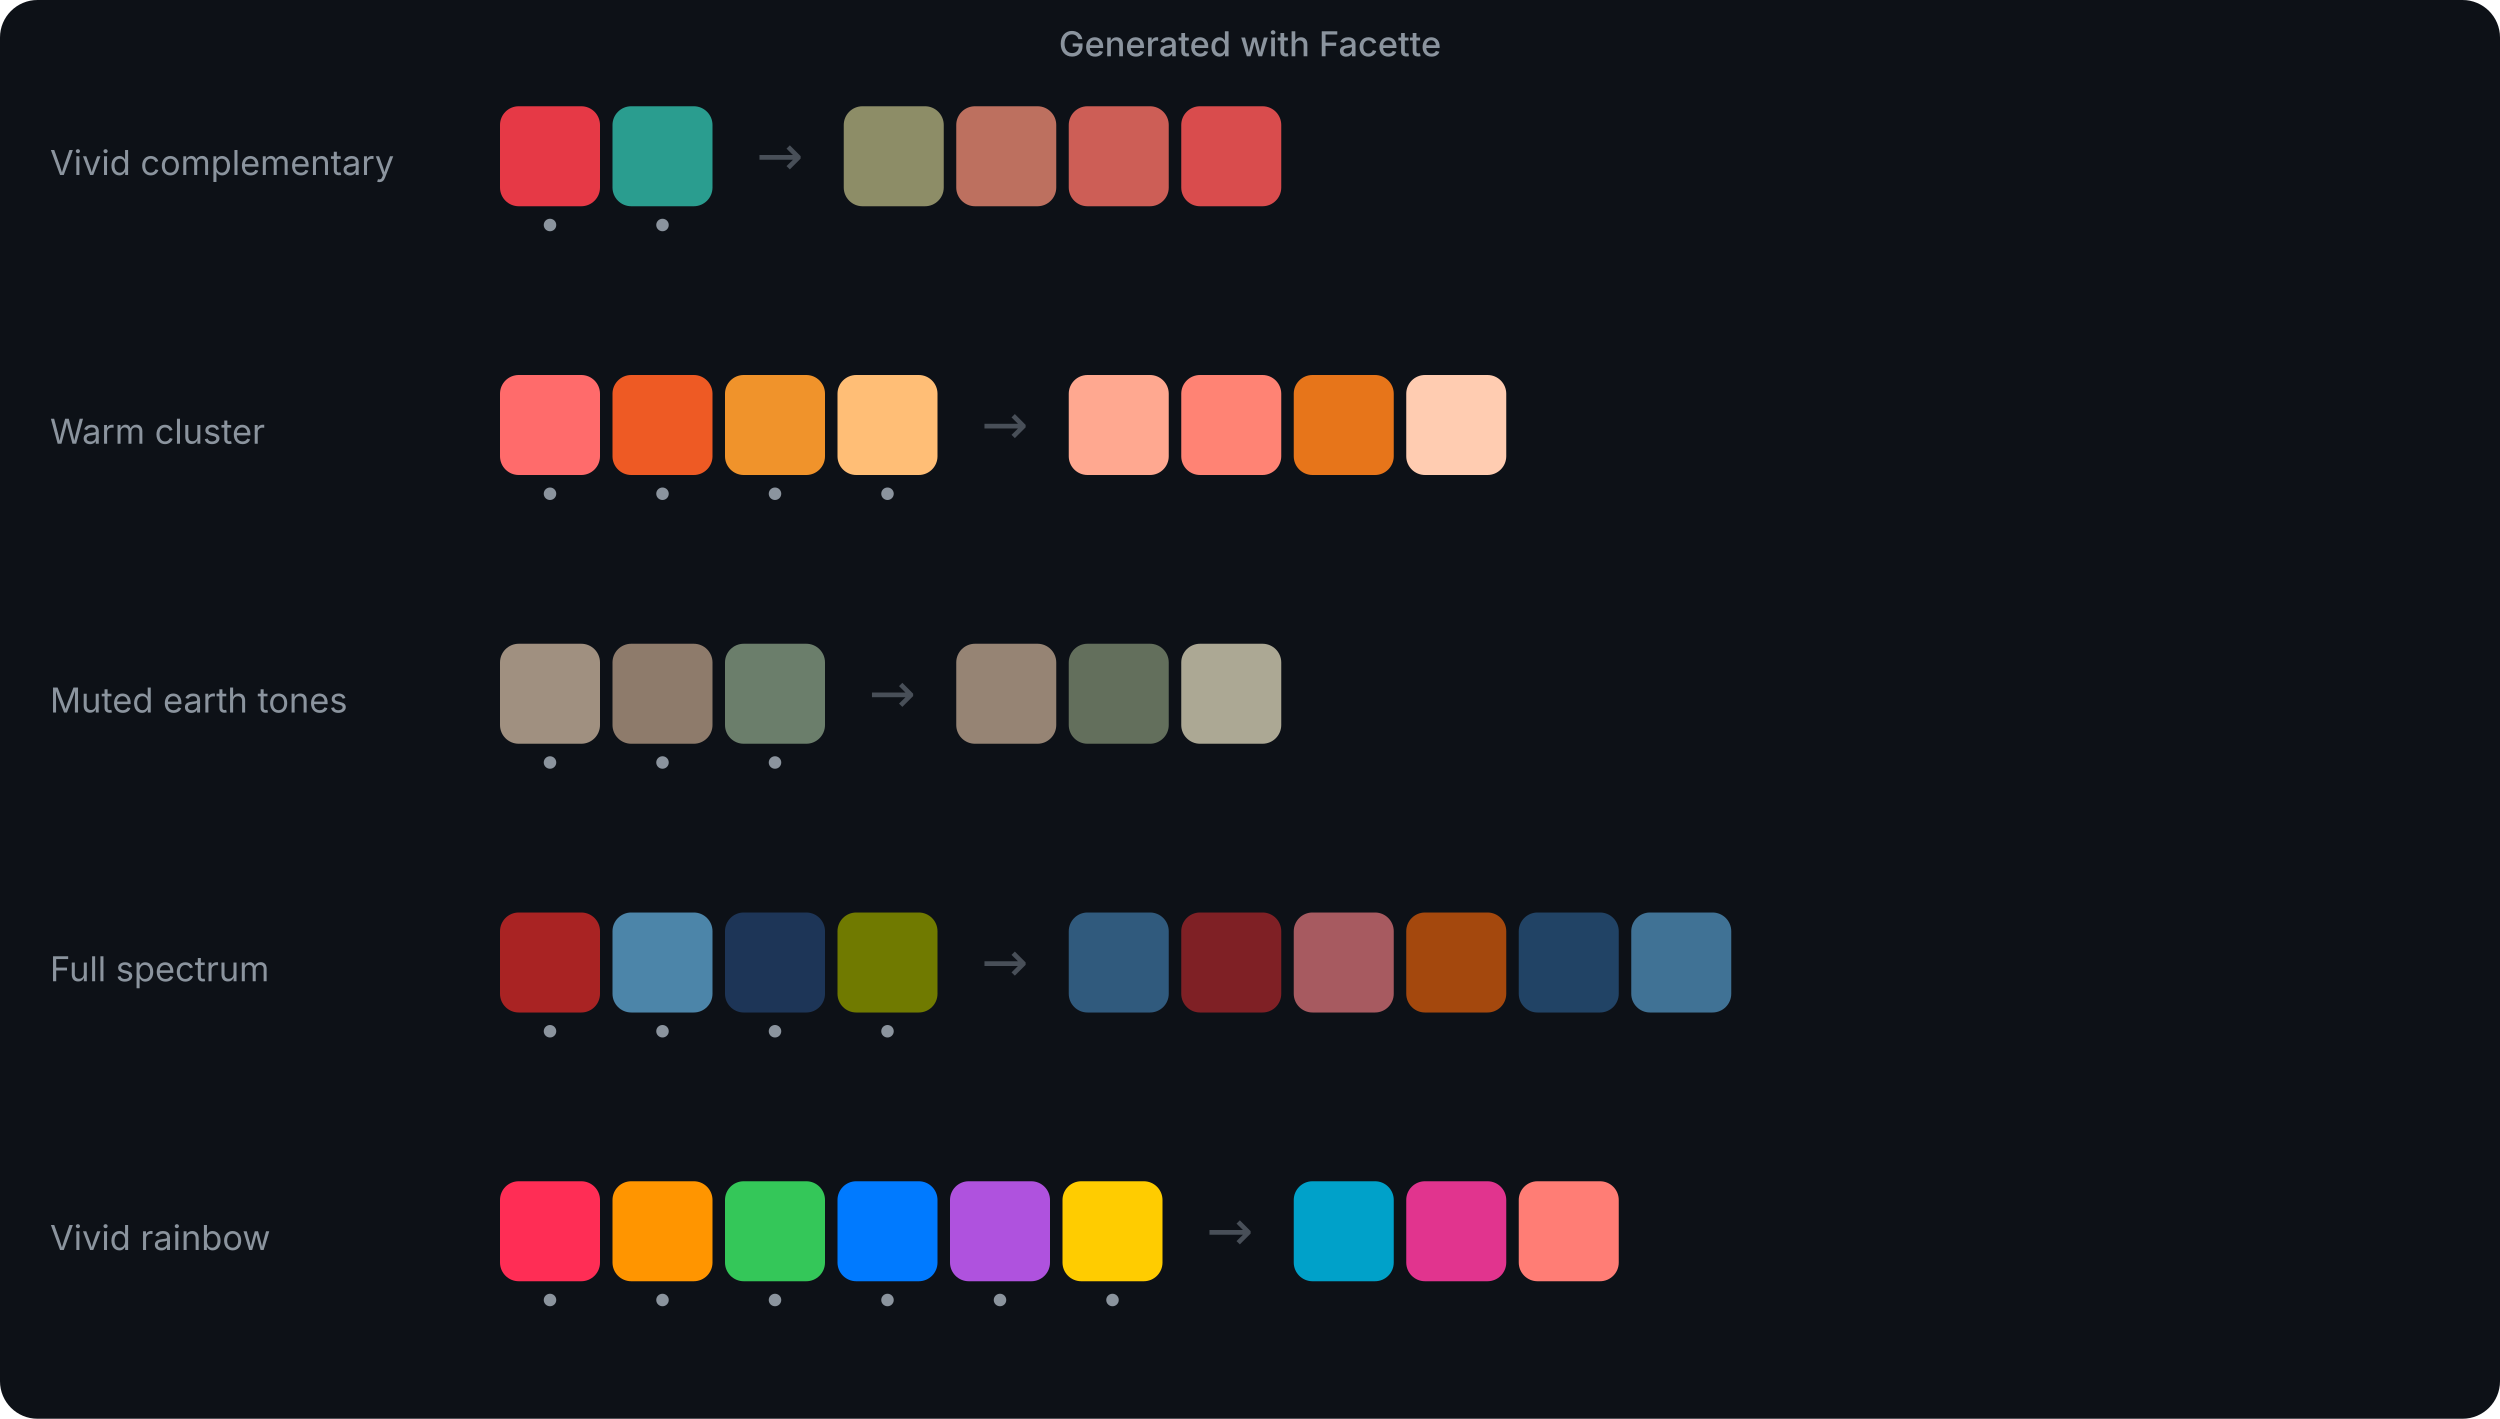
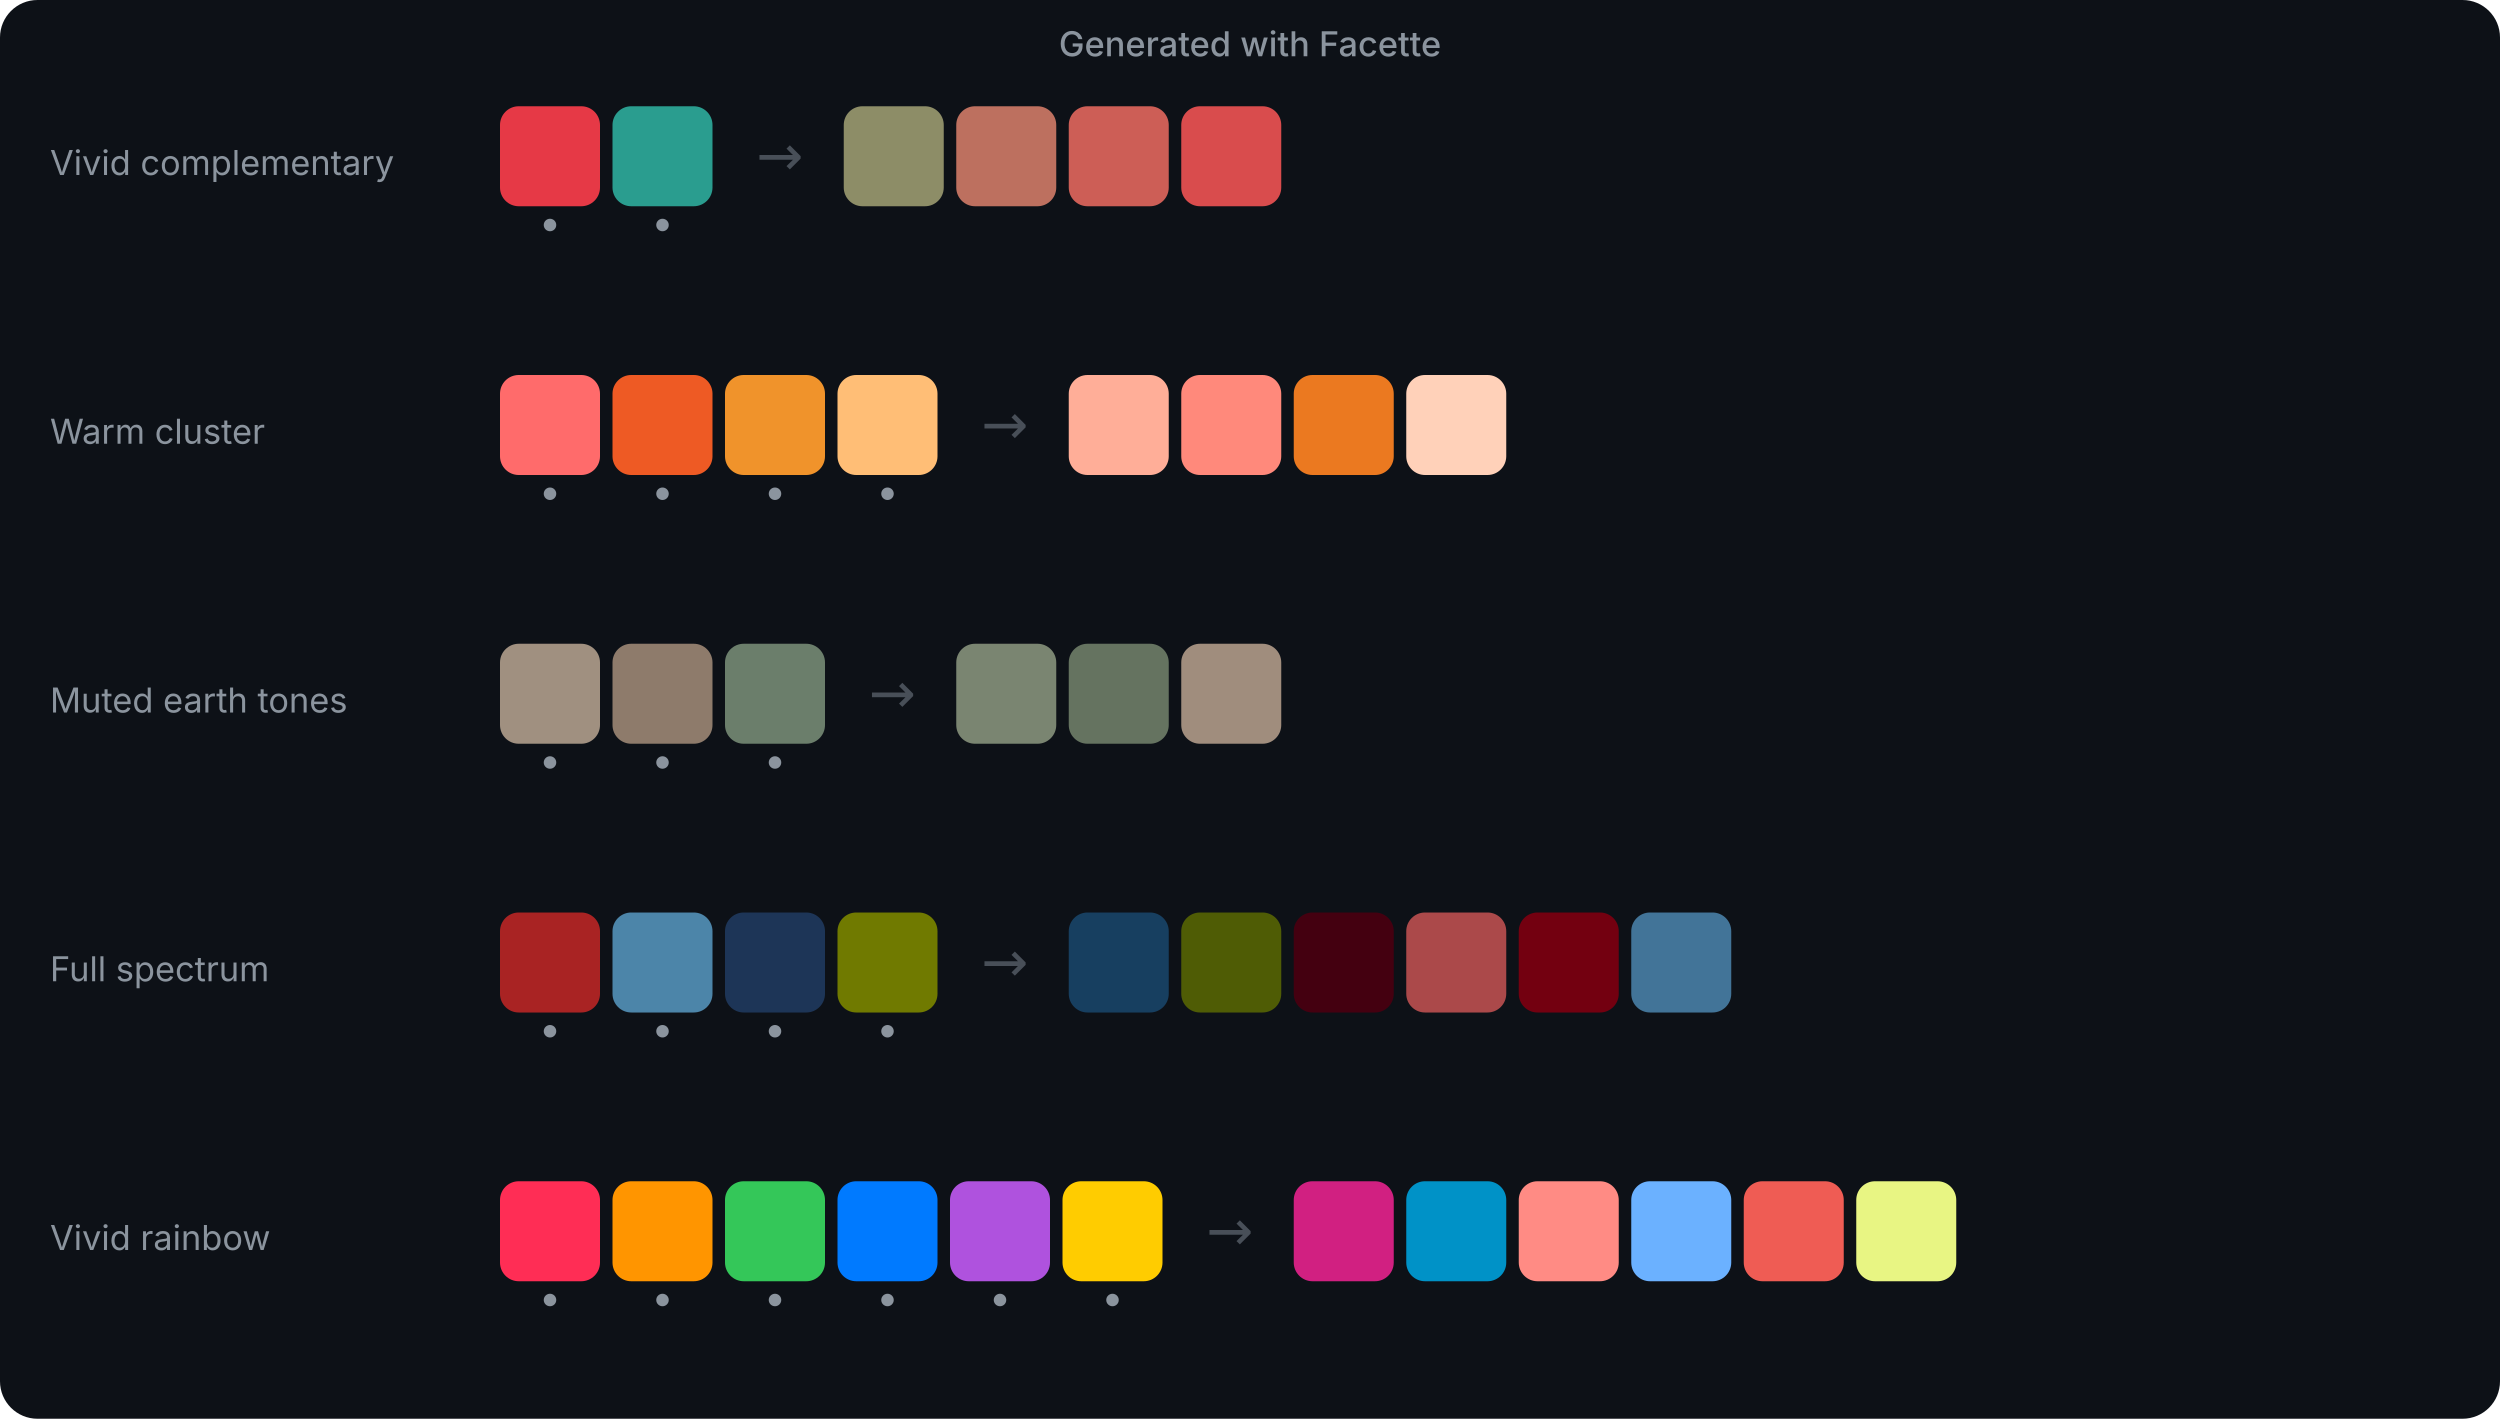
<svg xmlns="http://www.w3.org/2000/svg" width="800" height="454" viewBox="0 0 800 454">
  <rect width="800" height="454" fill="#0d1117" rx="12" />
  <text x="400" y="18" fill="#8b949e" font-family="system-ui, -apple-system, sans-serif" font-size="11" text-anchor="middle" font-weight="500">Generated with Facette</text>
  <text x="16" y="56" fill="#8b949e" font-family="system-ui, -apple-system, sans-serif" font-size="11">Vivid complementary</text>
  <rect x="160" y="34" width="32" height="32" rx="6" fill="#e63946" />
  <circle cx="176" cy="72" r="2" fill="#8b949e" />
  <rect x="196" y="34" width="32" height="32" rx="6" fill="#2a9d8f" />
  <circle cx="212" cy="72" r="2" fill="#8b949e" />
  <text x="242" y="56" fill="#484f58" font-family="system-ui, sans-serif" font-size="18">→</text>
  <rect x="270" y="34" width="32" height="32" rx="6" fill="#8d8d67" />
  <rect x="306" y="34" width="32" height="32" rx="6" fill="#bd705f" />
  <rect x="342" y="34" width="32" height="32" rx="6" fill="#cd5e56" />
  <rect x="378" y="34" width="32" height="32" rx="6" fill="#d94c4d" />
  <text x="16" y="142" fill="#8b949e" font-family="system-ui, -apple-system, sans-serif" font-size="11">Warm cluster</text>
  <rect x="160" y="120" width="32" height="32" rx="6" fill="#ff6b6b" />
  <circle cx="176" cy="158" r="2" fill="#8b949e" />
  <rect x="196" y="120" width="32" height="32" rx="6" fill="#ee5a24" />
  <circle cx="212" cy="158" r="2" fill="#8b949e" />
  <rect x="232" y="120" width="32" height="32" rx="6" fill="#f0932b" />
  <circle cx="248" cy="158" r="2" fill="#8b949e" />
  <rect x="268" y="120" width="32" height="32" rx="6" fill="#ffbe76" />
  <circle cx="284" cy="158" r="2" fill="#8b949e" />
  <text x="314" y="142" fill="#484f58" font-family="system-ui, sans-serif" font-size="18">→</text>
-   <rect x="342" y="120" width="32" height="32" rx="6" fill="#ffa890" />
-   <rect x="378" y="120" width="32" height="32" rx="6" fill="#ff8374" />
-   <rect x="414" y="120" width="32" height="32" rx="6" fill="#e7751a" />
-   <rect x="450" y="120" width="32" height="32" rx="6" fill="#ffccb1" />
+   <rect x="342" y="120" width="32" height="32" rx="6" fill="#ffae98" />
+   <rect x="378" y="120" width="32" height="32" rx="6" fill="#ff897b" />
+   <rect x="414" y="120" width="32" height="32" rx="6" fill="#eb7920" />
+   <rect x="450" y="120" width="32" height="32" rx="6" fill="#ffd1b9" />
  <text x="16" y="228" fill="#8b949e" font-family="system-ui, -apple-system, sans-serif" font-size="11">Muted earth tones</text>
  <rect x="160" y="206" width="32" height="32" rx="6" fill="#a09080" />
  <circle cx="176" cy="244" r="2" fill="#8b949e" />
  <rect x="196" y="206" width="32" height="32" rx="6" fill="#8e7b6b" />
  <circle cx="212" cy="244" r="2" fill="#8b949e" />
  <rect x="232" y="206" width="32" height="32" rx="6" fill="#6b7e6b" />
  <circle cx="248" cy="244" r="2" fill="#8b949e" />
  <text x="278" y="228" fill="#484f58" font-family="system-ui, sans-serif" font-size="18">→</text>
-   <rect x="306" y="206" width="32" height="32" rx="6" fill="#968474" />
-   <rect x="342" y="206" width="32" height="32" rx="6" fill="#636f5c" />
-   <rect x="378" y="206" width="32" height="32" rx="6" fill="#aca894" />
+   <rect x="306" y="206" width="32" height="32" rx="6" fill="#7a8571" />
+   <rect x="342" y="206" width="32" height="32" rx="6" fill="#657360" />
+   <rect x="378" y="206" width="32" height="32" rx="6" fill="#a08d7d" />
  <text x="16" y="314" fill="#8b949e" font-family="system-ui, -apple-system, sans-serif" font-size="11">Full spectrum</text>
  <rect x="160" y="292" width="32" height="32" rx="6" fill="#a92323" />
  <circle cx="176" cy="330" r="2" fill="#8b949e" />
  <rect x="196" y="292" width="32" height="32" rx="6" fill="#4c85a9" />
  <circle cx="212" cy="330" r="2" fill="#8b949e" />
  <rect x="232" y="292" width="32" height="32" rx="6" fill="#1d3557" />
  <circle cx="248" cy="330" r="2" fill="#8b949e" />
  <rect x="268" y="292" width="32" height="32" rx="6" fill="#707a00" />
  <circle cx="284" cy="330" r="2" fill="#8b949e" />
  <text x="314" y="314" fill="#484f58" font-family="system-ui, sans-serif" font-size="18">→</text>
-   <rect x="342" y="292" width="32" height="32" rx="6" fill="#305a7d" />
-   <rect x="378" y="292" width="32" height="32" rx="6" fill="#7f2025" />
-   <rect x="414" y="292" width="32" height="32" rx="6" fill="#a75a60" />
-   <rect x="450" y="292" width="32" height="32" rx="6" fill="#a4480d" />
-   <rect x="486" y="292" width="32" height="32" rx="6" fill="#214365" />
-   <rect x="522" y="292" width="32" height="32" rx="6" fill="#407295" />
+   <rect x="342" y="292" width="32" height="32" rx="6" fill="#173f60" />
+   <rect x="378" y="292" width="32" height="32" rx="6" fill="#4f5c05" />
+   <rect x="414" y="292" width="32" height="32" rx="6" fill="#440010" />
+   <rect x="450" y="292" width="32" height="32" rx="6" fill="#ab494a" />
+   <rect x="486" y="292" width="32" height="32" rx="6" fill="#730010" />
+   <rect x="522" y="292" width="32" height="32" rx="6" fill="#427498" />
  <text x="16" y="400" fill="#8b949e" font-family="system-ui, -apple-system, sans-serif" font-size="11">Vivid rainbow</text>
  <rect x="160" y="378" width="32" height="32" rx="6" fill="#ff2d55" />
  <circle cx="176" cy="416" r="2" fill="#8b949e" />
  <rect x="196" y="378" width="32" height="32" rx="6" fill="#ff9500" />
  <circle cx="212" cy="416" r="2" fill="#8b949e" />
  <rect x="232" y="378" width="32" height="32" rx="6" fill="#34c759" />
  <circle cx="248" cy="416" r="2" fill="#8b949e" />
  <rect x="268" y="378" width="32" height="32" rx="6" fill="#007aff" />
  <circle cx="284" cy="416" r="2" fill="#8b949e" />
  <rect x="304" y="378" width="32" height="32" rx="6" fill="#af52de" />
  <circle cx="320" cy="416" r="2" fill="#8b949e" />
  <rect x="340" y="378" width="32" height="32" rx="6" fill="#ffcc00" />
  <circle cx="356" cy="416" r="2" fill="#8b949e" />
  <text x="386" y="400" fill="#484f58" font-family="system-ui, sans-serif" font-size="18">→</text>
-   <rect x="414" y="378" width="32" height="32" rx="6" fill="#00a1c9" />
-   <rect x="450" y="378" width="32" height="32" rx="6" fill="#e1348e" />
-   <rect x="486" y="378" width="32" height="32" rx="6" fill="#ff7d75" />
+   <rect x="414" y="378" width="32" height="32" rx="6" fill="#d12081" />
+   <rect x="450" y="378" width="32" height="32" rx="6" fill="#0092c7" />
+   <rect x="486" y="378" width="32" height="32" rx="6" fill="#ff8b84" />
+   <rect x="522" y="378" width="32" height="32" rx="6" fill="#6bb1ff" />
+   <rect x="558" y="378" width="32" height="32" rx="6" fill="#ef5c54" />
+   <rect x="594" y="378" width="32" height="32" rx="6" fill="#e8f583" />
</svg>
